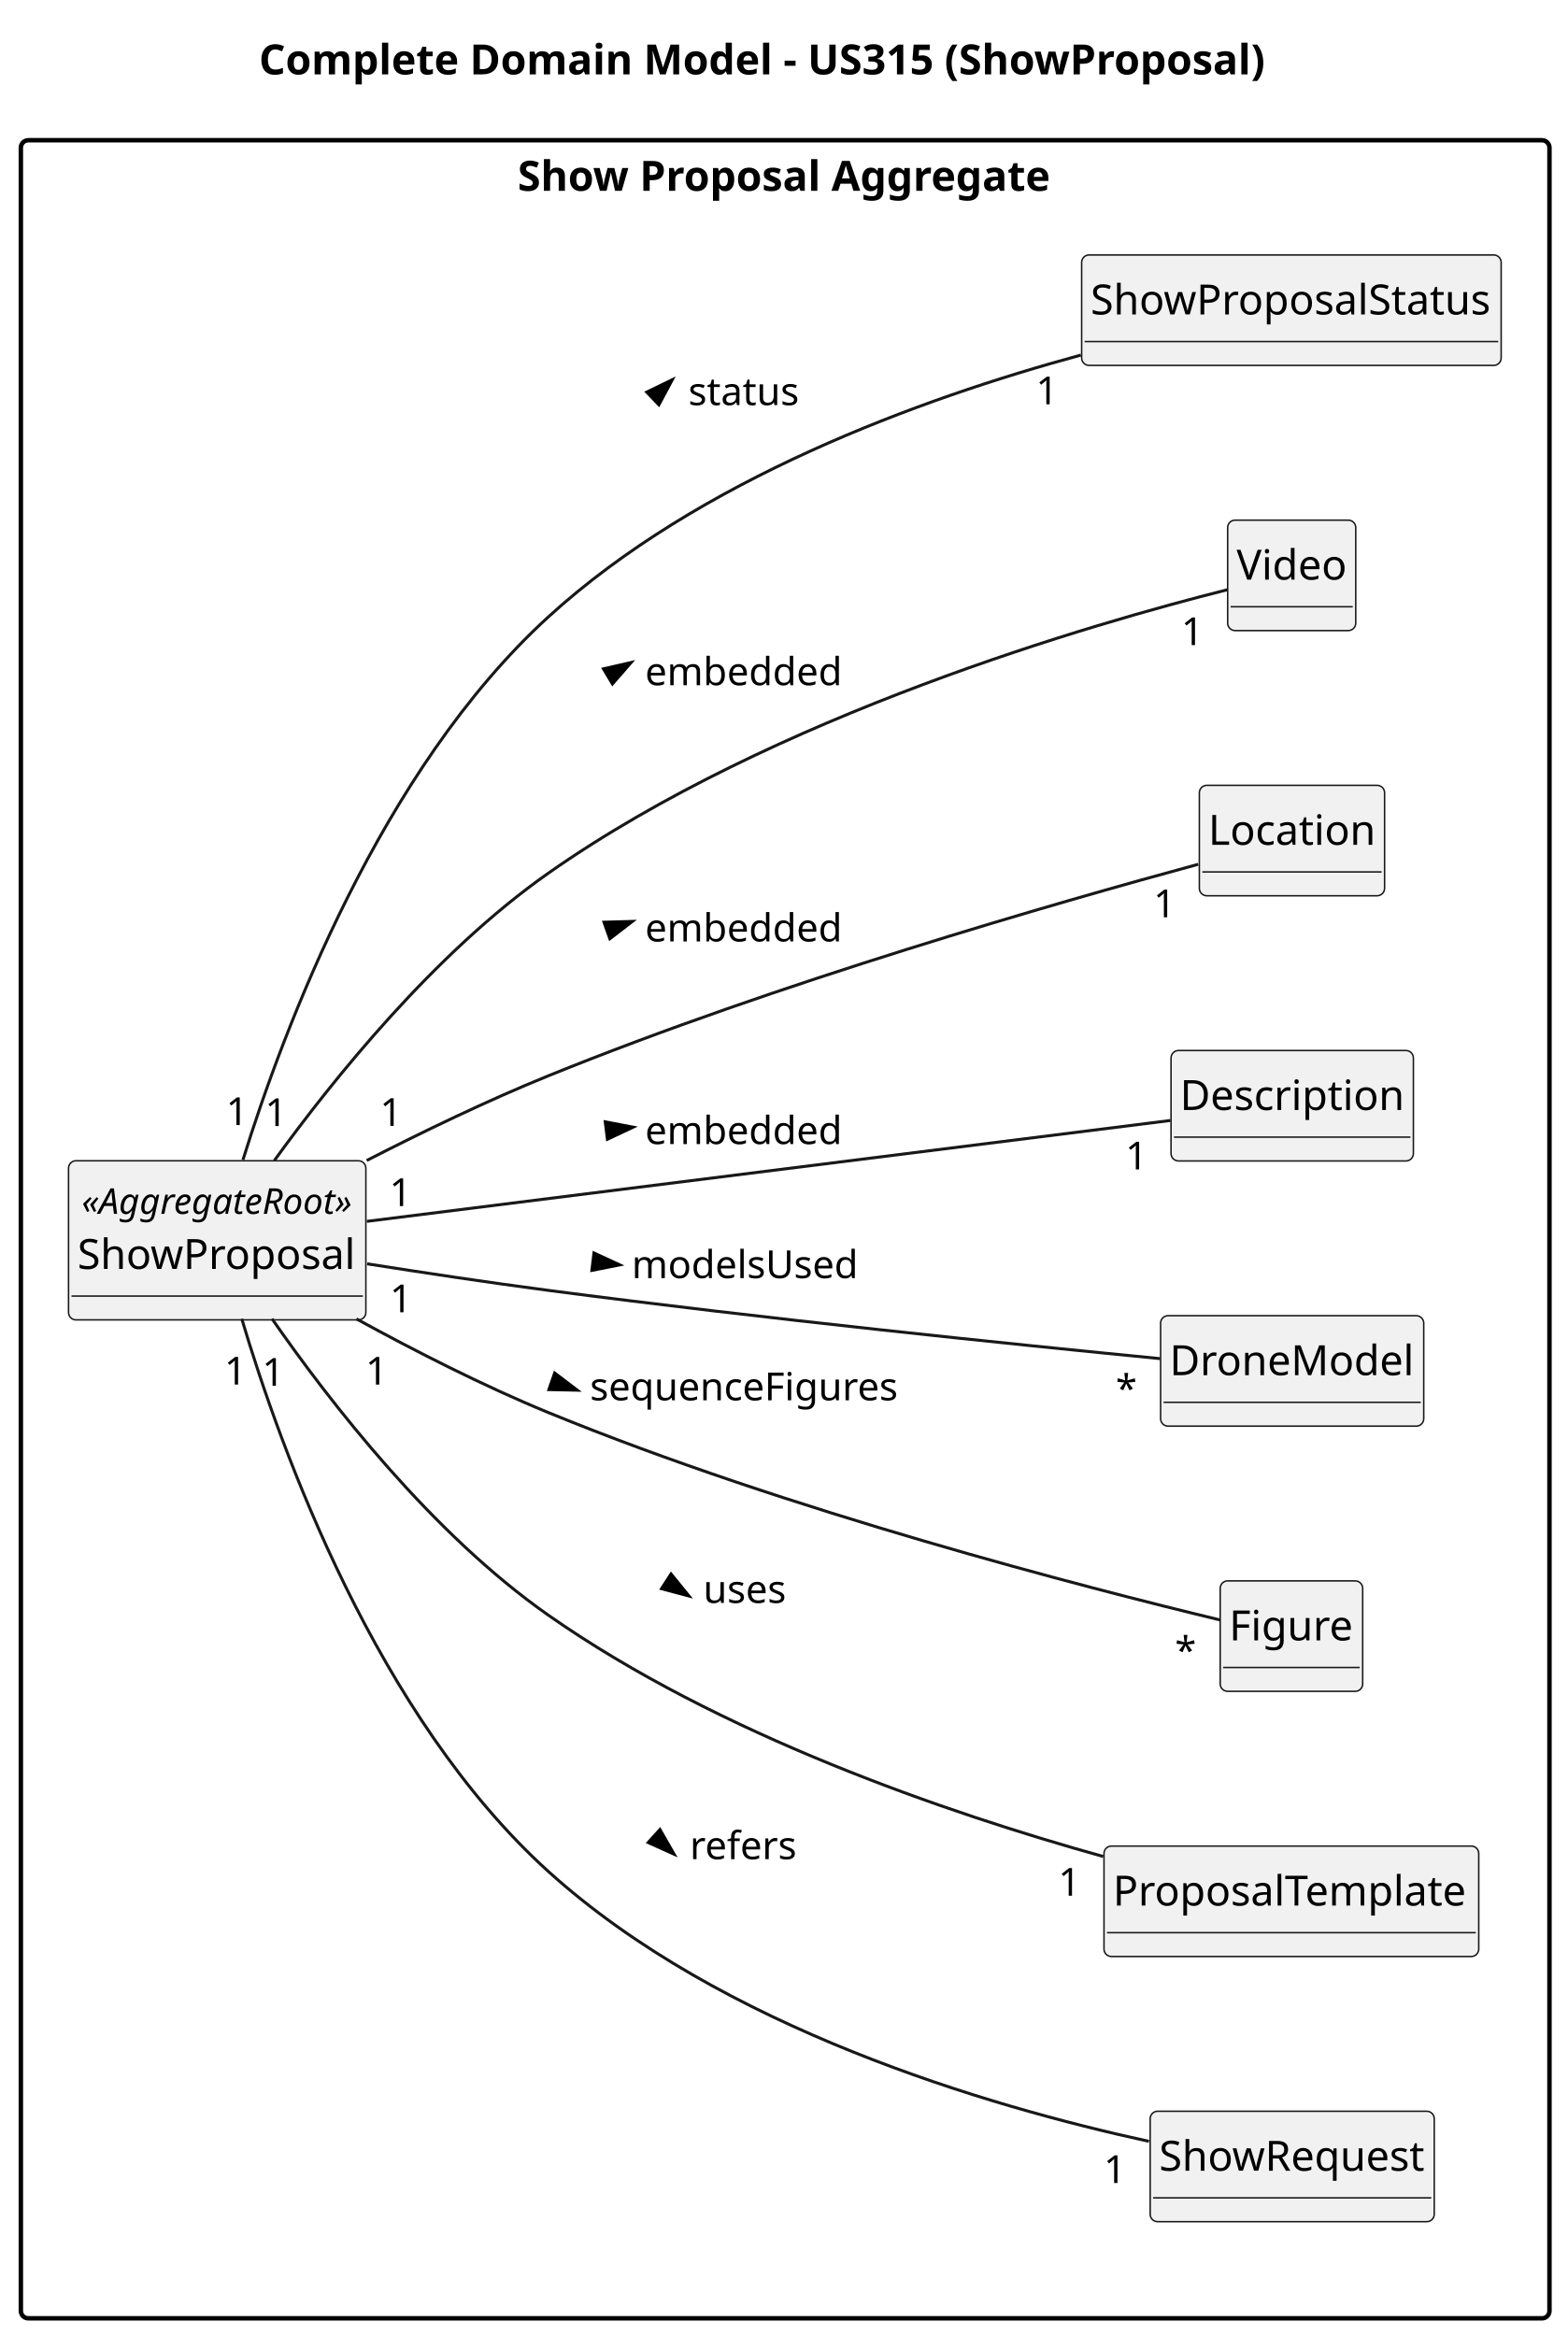
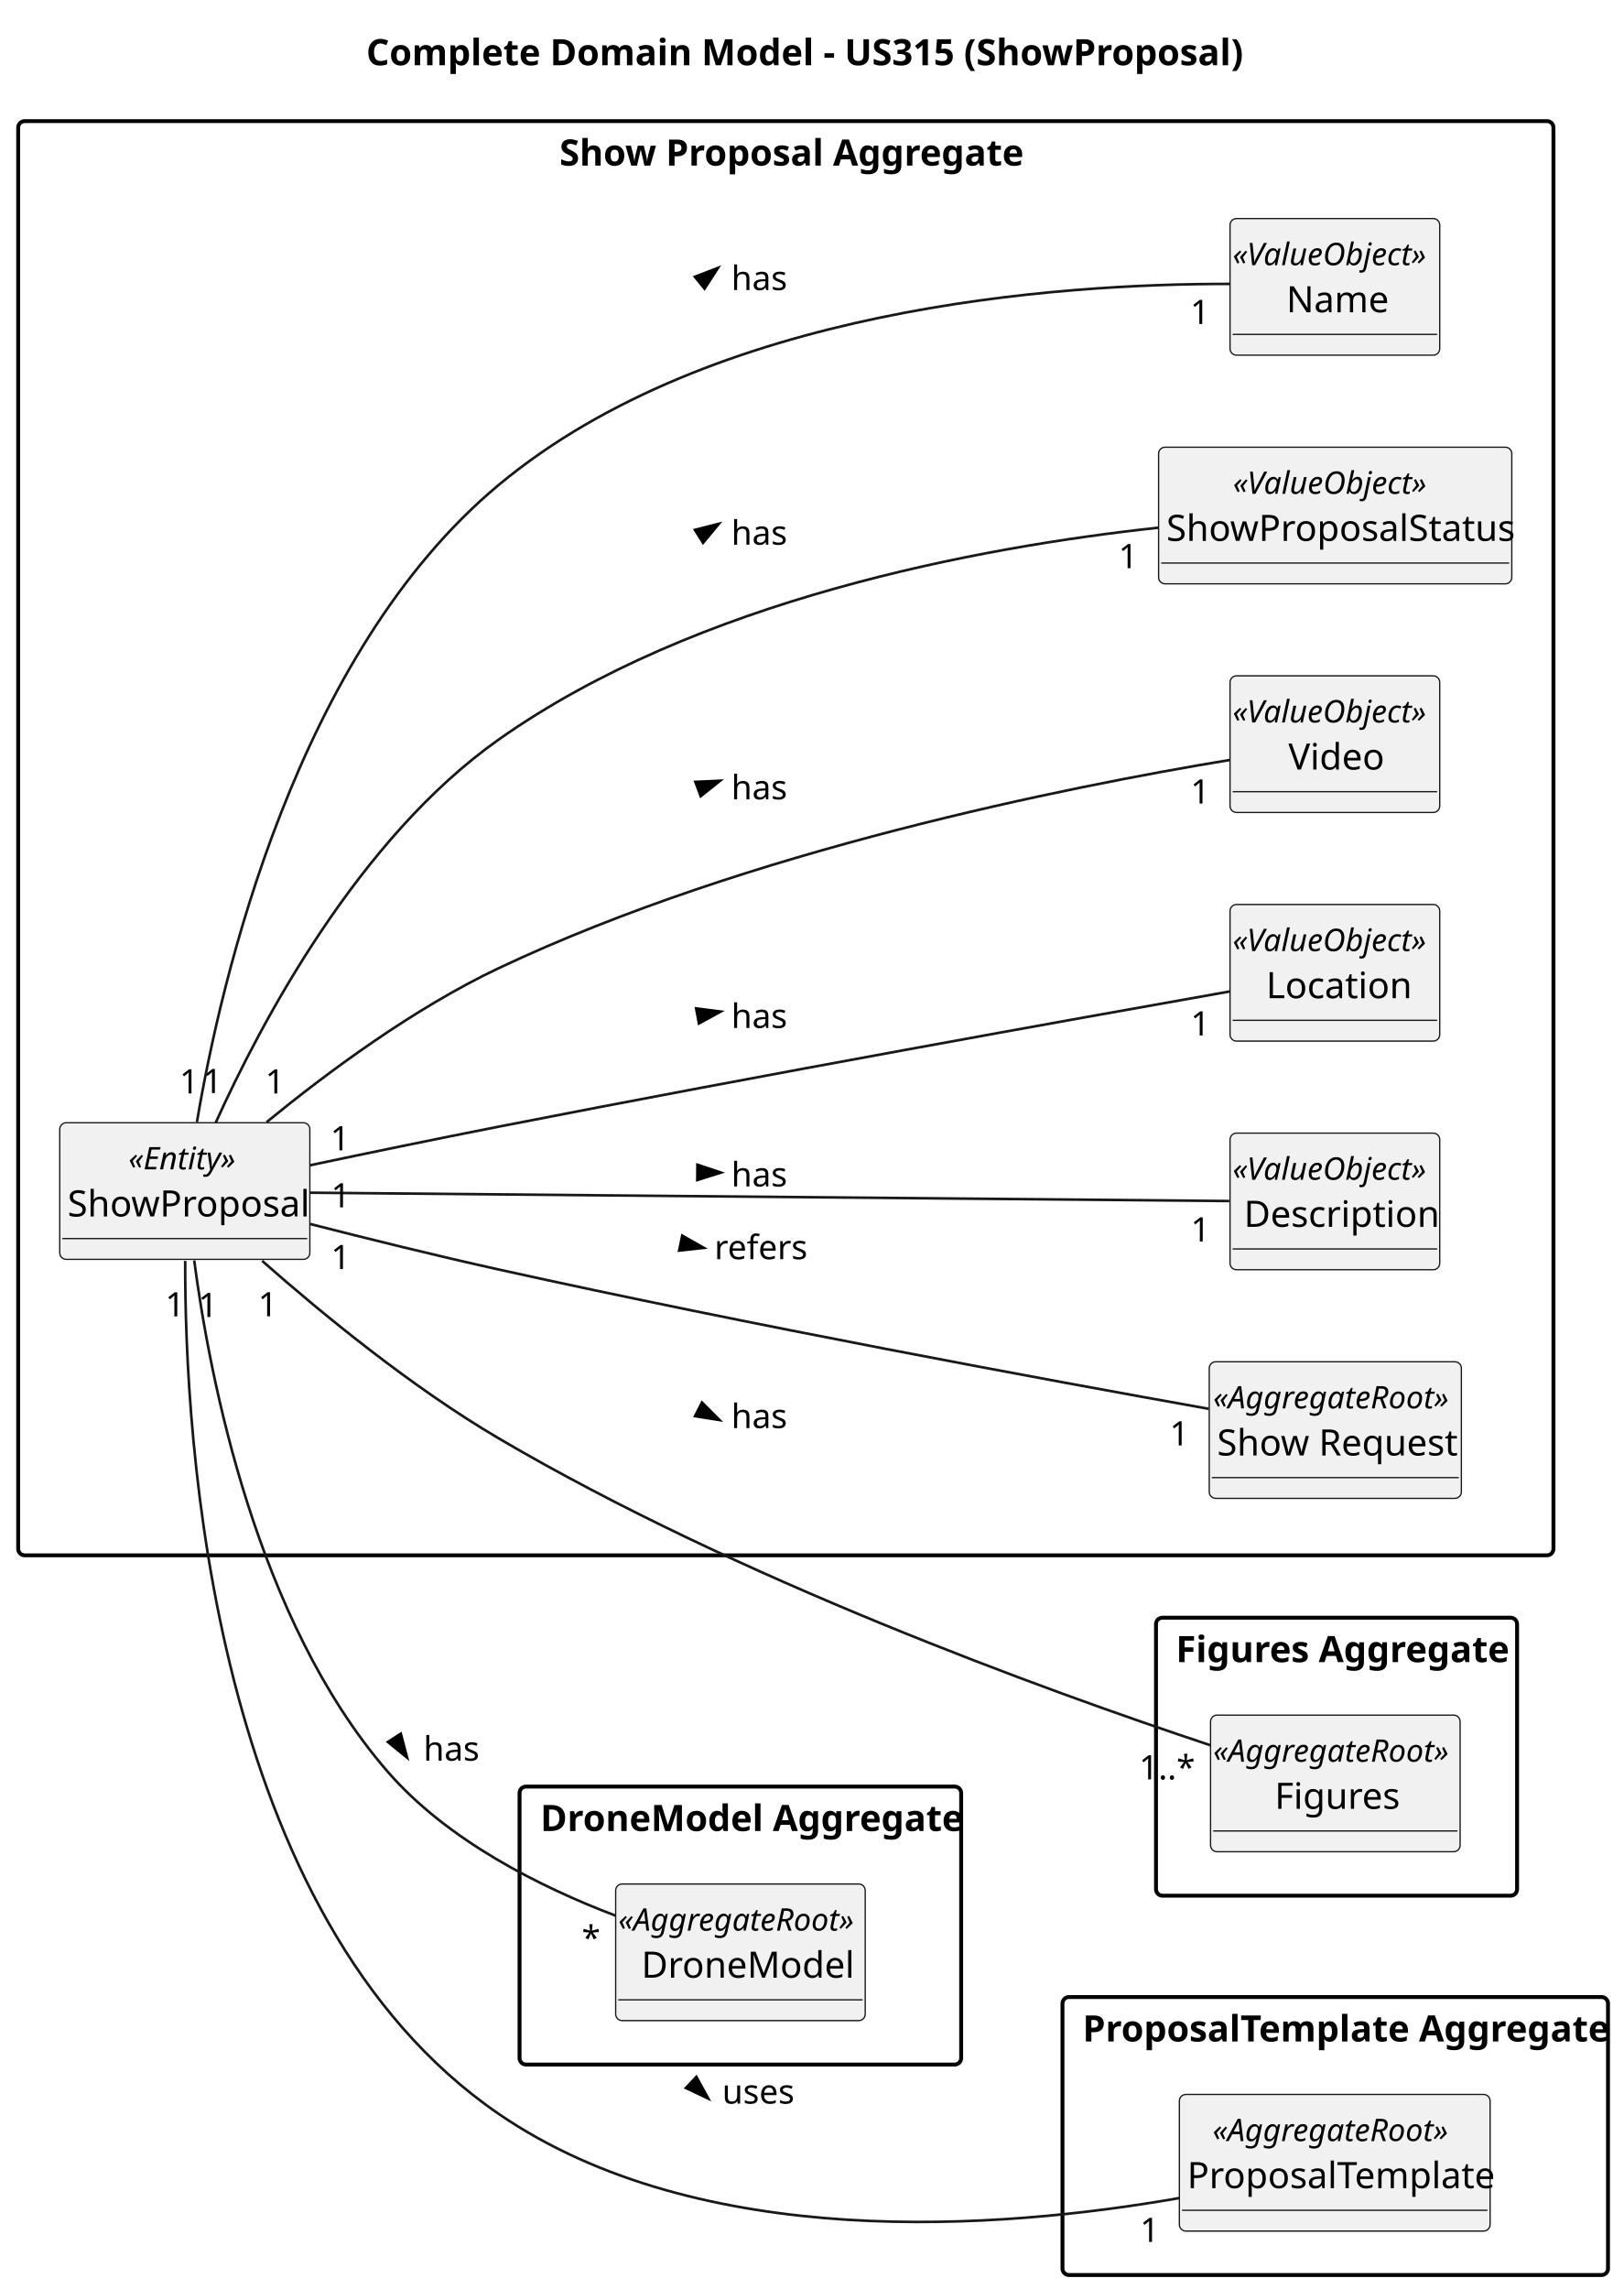
- <svg xmlns="http://www.w3.org/2000/svg" contentStyleType="text/css" height="784px" preserveAspectRatio="none" style="width:526px;height:784px;background:#FFFFFF;" version="1.1" viewBox="0 0 526 784" width="526px" zoomAndPan="magnify">
+ <svg xmlns="http://www.w3.org/2000/svg" contentStyleType="text/css" height="881px" preserveAspectRatio="none" style="width:625px;height:881px;background:#FFFFFF;" version="1.1" viewBox="0 0 625 881" width="625px" zoomAndPan="magnify">
  <defs />
  <g>
-     <text fill="#000000" font-family="sans-serif" font-size="14" font-weight="bold" lengthAdjust="spacing" textLength="338.169" x="86.916" y="24.966">Complete Domain Model - US315 (ShowProposal)</text>
+     <text fill="#000000" font-family="sans-serif" font-size="14" font-weight="bold" lengthAdjust="spacing" textLength="329.041" x="140.98" y="25.107">Complete Domain Model - US315 (ShowProposal)</text>
    <g id="cluster_Show Proposal Aggregate">
-       <rect fill="none" height="731" rx="2.5" ry="2.5" style="stroke:#000000;stroke-width:1.5;" width="513" x="7" y="47.068" />
-       <text fill="#000000" font-family="sans-serif" font-size="14" font-weight="bold" lengthAdjust="spacing" textLength="179.549" x="173.725" y="64.034">Show Proposal Aggregate</text>
+       <rect fill="none" height="552" rx="2.5" ry="2.5" style="stroke:#000000;stroke-width:1.5;" width="591" x="7" y="46.621" />
+       <text fill="#000000" font-family="sans-serif" font-size="14" font-weight="bold" lengthAdjust="spacing" textLength="174.248" x="215.376" y="63.728">Show Proposal Aggregate</text>
+     </g>
+     <g id="cluster_Figures Aggregate">
+       <rect fill="none" height="107" rx="2.5" ry="2.5" style="stroke:#000000;stroke-width:1.5;" width="139" x="445" y="622.621" />
+       <text fill="#000000" font-family="sans-serif" font-size="14" font-weight="bold" lengthAdjust="spacing" textLength="123.689" x="452.655" y="639.729">Figures Aggregate</text>
+     </g>
+     <g id="cluster_DroneModel Aggregate">
+       <rect fill="none" height="107" rx="2.5" ry="2.5" style="stroke:#000000;stroke-width:1.5;" width="170" x="200" y="687.621" />
+       <text fill="#000000" font-family="sans-serif" font-size="14" font-weight="bold" lengthAdjust="spacing" textLength="154.014" x="207.993" y="704.729">DroneModel Aggregate</text>
+     </g>
+     <g id="cluster_ProposalTemplate Aggregate">
+       <rect fill="none" height="107" rx="2.5" ry="2.5" style="stroke:#000000;stroke-width:1.5;" width="210" x="409" y="768.621" />
+       <text fill="#000000" font-family="sans-serif" font-size="14" font-weight="bold" lengthAdjust="spacing" textLength="194.489" x="416.755" y="785.729">ProposalTemplate Aggregate</text>
    </g>
    <g id="elem_ShowProposal">
-       <rect codeLine="14" fill="#F1F1F1" height="53.412" id="ShowProposal" rx="2.5" ry="2.5" style="stroke:#181818;stroke-width:0.5;" width="99.786" x="23" y="389.568" />
-       <text fill="#000000" font-family="sans-serif" font-size="12" font-style="italic" lengthAdjust="spacing" textLength="90.961" x="27.413" y="407.396">«AggregateRoot»</text>
-       <text fill="#000000" font-family="sans-serif" font-size="14" lengthAdjust="spacing" textLength="93.786" x="26" y="425.878">ShowProposal</text>
-       <line style="stroke:#181818;stroke-width:0.5;" x1="24" x2="121.786" y1="434.98" y2="434.98" />
+       <rect codeLine="14" fill="#F1F1F1" height="52.582" id="ShowProposal" rx="2.5" ry="2.5" style="stroke:#181818;stroke-width:0.5;" width="96.275" x="23" y="432.121" />
+       <text fill="#000000" font-family="sans-serif" font-size="12" font-style="italic" lengthAdjust="spacing" textLength="43.359" x="49.458" y="450.07">«Entity»</text>
+       <text fill="#000000" font-family="sans-serif" font-size="14" lengthAdjust="spacing" textLength="90.275" x="26" y="468.19">ShowProposal</text>
+       <line style="stroke:#181818;stroke-width:0.5;" x1="24" x2="118.275" y1="476.703" y2="476.703" />
    </g>
-     <g id="elem_ShowRequest">
-       <rect codeLine="17" fill="#F1F1F1" height="37.068" id="ShowRequest" rx="2.5" ry="2.5" style="stroke:#181818;stroke-width:0.5;" width="95.334" x="386" y="708.568" />
-       <text fill="#000000" font-family="sans-serif" font-size="14" lengthAdjust="spacing" textLength="89.334" x="389" y="728.534">ShowRequest</text>
-       <line style="stroke:#181818;stroke-width:0.5;" x1="387" x2="480.334" y1="737.636" y2="737.636" />
+     <g id="elem_Show Request">
+       <rect codeLine="16" fill="#F1F1F1" height="52.582" id="Show Request" rx="2.5" ry="2.5" style="stroke:#181818;stroke-width:0.5;" width="97.055" x="465.5" y="524.121" />
+       <text fill="#000000" font-family="sans-serif" font-size="12" font-style="italic" lengthAdjust="spacing" textLength="94.072" x="466.991" y="542.07">«AggregateRoot»</text>
+       <text fill="#000000" font-family="sans-serif" font-size="14" lengthAdjust="spacing" textLength="91.055" x="468.5" y="560.189">Show Request</text>
+       <line style="stroke:#181818;stroke-width:0.5;" x1="466.5" x2="561.555" y1="568.703" y2="568.703" />
+     </g>
+     <g id="elem_Description">
+       <rect codeLine="17" fill="#F1F1F1" height="52.582" id="Description" rx="2.5" ry="2.5" style="stroke:#181818;stroke-width:0.5;" width="80.721" x="473.5" y="436.121" />
+       <text fill="#000000" font-family="sans-serif" font-size="12" font-style="italic" lengthAdjust="spacing" textLength="78.721" x="474.5" y="454.07">«ValueObject»</text>
+       <text fill="#000000" font-family="sans-serif" font-size="14" lengthAdjust="spacing" textLength="70.027" x="478.847" y="472.19">Description</text>
+       <line style="stroke:#181818;stroke-width:0.5;" x1="474.5" x2="553.221" y1="480.703" y2="480.703" />
+     </g>
+     <g id="elem_Location">
+       <rect codeLine="18" fill="#F1F1F1" height="52.582" id="Location" rx="2.5" ry="2.5" style="stroke:#181818;stroke-width:0.5;" width="80.721" x="473.5" y="348.121" />
+       <text fill="#000000" font-family="sans-serif" font-size="12" font-style="italic" lengthAdjust="spacing" textLength="78.721" x="474.5" y="366.07">«ValueObject»</text>
+       <text fill="#000000" font-family="sans-serif" font-size="14" lengthAdjust="spacing" textLength="52.931" x="487.395" y="384.19">Location</text>
+       <line style="stroke:#181818;stroke-width:0.5;" x1="474.5" x2="553.221" y1="392.703" y2="392.703" />
+     </g>
+     <g id="elem_Video">
+       <rect codeLine="19" fill="#F1F1F1" height="52.582" id="Video" rx="2.5" ry="2.5" style="stroke:#181818;stroke-width:0.5;" width="80.721" x="473.5" y="260.121" />
+       <text fill="#000000" font-family="sans-serif" font-size="12" font-style="italic" lengthAdjust="spacing" textLength="78.721" x="474.5" y="278.07">«ValueObject»</text>
+       <text fill="#000000" font-family="sans-serif" font-size="14" lengthAdjust="spacing" textLength="35.807" x="495.957" y="296.19">Video</text>
+       <line style="stroke:#181818;stroke-width:0.5;" x1="474.5" x2="553.221" y1="304.703" y2="304.703" />
+     </g>
+     <g id="elem_ShowProposalStatus">
+       <rect codeLine="20" fill="#F1F1F1" height="52.582" id="ShowProposalStatus" rx="2.5" ry="2.5" style="stroke:#181818;stroke-width:0.5;" width="135.965" x="446" y="172.121" />
+       <text fill="#000000" font-family="sans-serif" font-size="12" font-style="italic" lengthAdjust="spacing" textLength="78.721" x="474.622" y="190.07">«ValueObject»</text>
+       <text fill="#000000" font-family="sans-serif" font-size="14" lengthAdjust="spacing" textLength="129.965" x="449" y="208.19">ShowProposalStatus</text>
+       <line style="stroke:#181818;stroke-width:0.5;" x1="447" x2="580.965" y1="216.703" y2="216.703" />
+     </g>
+     <g id="elem_Name">
+       <rect codeLine="21" fill="#F1F1F1" height="52.582" id="Name" rx="2.5" ry="2.5" style="stroke:#181818;stroke-width:0.5;" width="80.721" x="473.5" y="84.121" />
+       <text fill="#000000" font-family="sans-serif" font-size="12" font-style="italic" lengthAdjust="spacing" textLength="78.721" x="474.5" y="102.07">«ValueObject»</text>
+       <text fill="#000000" font-family="sans-serif" font-size="14" lengthAdjust="spacing" textLength="37.345" x="495.188" y="120.189">Name</text>
+       <line style="stroke:#181818;stroke-width:0.5;" x1="474.5" x2="553.221" y1="128.703" y2="128.703" />
+     </g>
+     <g id="elem_Figures">
+       <rect codeLine="26" fill="#F1F1F1" height="52.582" id="Figures" rx="2.5" ry="2.5" style="stroke:#181818;stroke-width:0.5;" width="96.072" x="466" y="660.121" />
+       <text fill="#000000" font-family="sans-serif" font-size="12" font-style="italic" lengthAdjust="spacing" textLength="94.072" x="467" y="678.07">«AggregateRoot»</text>
+       <text fill="#000000" font-family="sans-serif" font-size="14" lengthAdjust="spacing" textLength="46.683" x="490.695" y="696.189">Figures</text>
+       <line style="stroke:#181818;stroke-width:0.5;" x1="467" x2="561.072" y1="704.703" y2="704.703" />
+     </g>
+     <g id="elem_DroneModel">
+       <rect codeLine="32" fill="#F1F1F1" height="52.582" id="DroneModel" rx="2.5" ry="2.5" style="stroke:#181818;stroke-width:0.5;" width="96.072" x="237" y="725.121" />
+       <text fill="#000000" font-family="sans-serif" font-size="12" font-style="italic" lengthAdjust="spacing" textLength="94.072" x="238" y="743.07">«AggregateRoot»</text>
+       <text fill="#000000" font-family="sans-serif" font-size="14" lengthAdjust="spacing" textLength="76.262" x="246.905" y="761.189">DroneModel</text>
+       <line style="stroke:#181818;stroke-width:0.5;" x1="238" x2="332.072" y1="769.703" y2="769.703" />
    </g>
    <g id="elem_ProposalTemplate">
-       <rect codeLine="18" fill="#F1F1F1" height="37.068" id="ProposalTemplate" rx="2.5" ry="2.5" style="stroke:#181818;stroke-width:0.5;" width="125.77" x="370.5" y="619.568" />
-       <text fill="#000000" font-family="sans-serif" font-size="14" lengthAdjust="spacing" textLength="119.77" x="373.5" y="639.534">ProposalTemplate</text>
-       <line style="stroke:#181818;stroke-width:0.5;" x1="371.5" x2="495.27" y1="648.636" y2="648.636" />
+       <rect codeLine="38" fill="#F1F1F1" height="52.582" id="ProposalTemplate" rx="2.5" ry="2.5" style="stroke:#181818;stroke-width:0.5;" width="119.613" x="454" y="806.121" />
+       <text fill="#000000" font-family="sans-serif" font-size="12" font-style="italic" lengthAdjust="spacing" textLength="94.072" x="466.771" y="824.07">«AggregateRoot»</text>
+       <text fill="#000000" font-family="sans-serif" font-size="14" lengthAdjust="spacing" textLength="113.613" x="457" y="842.189">ProposalTemplate</text>
+       <line style="stroke:#181818;stroke-width:0.5;" x1="455" x2="572.613" y1="850.703" y2="850.703" />
    </g>
-     <g id="elem_Figure">
-       <rect codeLine="19" fill="#F1F1F1" height="37.068" id="Figure" rx="2.5" ry="2.5" style="stroke:#181818;stroke-width:0.5;" width="47.818" x="409.5" y="530.568" />
-       <text fill="#000000" font-family="sans-serif" font-size="14" lengthAdjust="spacing" textLength="41.818" x="412.5" y="550.534">Figure</text>
-       <line style="stroke:#181818;stroke-width:0.5;" x1="410.5" x2="456.318" y1="559.636" y2="559.636" />
-     </g>
-     <g id="elem_DroneModel">
-       <rect codeLine="20" fill="#F1F1F1" height="37.068" id="DroneModel" rx="2.5" ry="2.5" style="stroke:#181818;stroke-width:0.5;" width="88.306" x="389.5" y="441.568" />
-       <text fill="#000000" font-family="sans-serif" font-size="14" lengthAdjust="spacing" textLength="82.306" x="392.5" y="461.534">DroneModel</text>
-       <line style="stroke:#181818;stroke-width:0.5;" x1="390.5" x2="476.806" y1="470.636" y2="470.636" />
-     </g>
-     <g id="elem_Description">
-       <rect codeLine="21" fill="#F1F1F1" height="37.068" id="Description" rx="2.5" ry="2.5" style="stroke:#181818;stroke-width:0.5;" width="81.334" x="393" y="352.568" />
-       <text fill="#000000" font-family="sans-serif" font-size="14" lengthAdjust="spacing" textLength="75.334" x="396" y="372.534">Description</text>
-       <line style="stroke:#181818;stroke-width:0.5;" x1="394" x2="473.334" y1="381.636" y2="381.636" />
-     </g>
-     <g id="elem_Location">
-       <rect codeLine="22" fill="#F1F1F1" height="37.068" id="Location" rx="2.5" ry="2.5" style="stroke:#181818;stroke-width:0.5;" width="62.168" x="402.5" y="263.568" />
-       <text fill="#000000" font-family="sans-serif" font-size="14" lengthAdjust="spacing" textLength="56.168" x="405.5" y="283.534">Location</text>
-       <line style="stroke:#181818;stroke-width:0.5;" x1="403.5" x2="463.668" y1="292.636" y2="292.636" />
-     </g>
-     <g id="elem_Video">
-       <rect codeLine="23" fill="#F1F1F1" height="37.068" id="Video" rx="2.5" ry="2.5" style="stroke:#181818;stroke-width:0.5;" width="42.988" x="412" y="174.568" />
-       <text fill="#000000" font-family="sans-serif" font-size="14" lengthAdjust="spacing" textLength="36.988" x="415" y="194.534">Video</text>
-       <line style="stroke:#181818;stroke-width:0.5;" x1="413" x2="453.988" y1="203.636" y2="203.636" />
-     </g>
-     <g id="elem_ShowProposalStatus">
-       <rect codeLine="24" fill="#F1F1F1" height="37.068" id="ShowProposalStatus" rx="2.5" ry="2.5" style="stroke:#181818;stroke-width:0.5;" width="140.792" x="363" y="85.568" />
-       <text fill="#000000" font-family="sans-serif" font-size="14" lengthAdjust="spacing" textLength="134.792" x="366" y="105.534">ShowProposalStatus</text>
-       <line style="stroke:#181818;stroke-width:0.5;" x1="364" x2="502.791" y1="114.636" y2="114.636" />
-     </g>
-     <g id="link_ShowProposal_ShowRequest">
-       <path codeLine="27" d="M81.14,442.628 C94.32,486.898 126.51,576.038 184,628.068 C242.02,680.578 331.32,706.858 385.59,718.678 " fill="none" id="ShowProposal-ShowRequest" style="stroke:#181818;stroke-width:1.0;" />
-       <polygon fill="#000000" points="226.204,622.279,221.477,614.027,217.529,618.381,226.204,622.279" style="stroke:#000000;stroke-width:1.0;" />
-       <text fill="#000000" font-family="sans-serif" font-size="13" lengthAdjust="spacing" textLength="36.101" x="231.5" y="623.965">refers</text>
-       <text fill="#000000" font-family="sans-serif" font-size="13" lengthAdjust="spacing" textLength="7.436" x="75.288" y="464.666">1</text>
-       <text fill="#000000" font-family="sans-serif" font-size="13" lengthAdjust="spacing" textLength="7.436" x="370.405" y="732.643">1</text>
+     <g id="link_ShowProposal_Show Request">
+       <path codeLine="42" d="M119.17,471.041 C141.22,476.691 167.89,483.281 192,488.621 C288.56,510.001 402.39,531.001 465.25,542.231 " fill="none" id="ShowProposal-Show Request" style="stroke:#181818;stroke-width:1.0;" />
+       <polygon fill="#000000" points="270.897,480.274,262.63,475.573,261.446,481.33,270.897,480.274" style="stroke:#000000;stroke-width:1.0;" />
+       <text fill="#000000" font-family="sans-serif" font-size="13" lengthAdjust="spacing" textLength="33.23" x="275" y="484.649">refers</text>
+       <text fill="#000000" font-family="sans-serif" font-size="13" lengthAdjust="spacing" textLength="7.23" x="127.401" y="488.46">1</text>
+       <text fill="#000000" font-family="sans-serif" font-size="13" lengthAdjust="spacing" textLength="7.23" x="450.263" y="556.331">1</text>
    </g>
    <g id="link_ShowProposal_ProposalTemplate">
-       <path codeLine="28" d="M91.29,442.608 C110.82,470.728 144.99,514.748 184,542.068 C241.21,582.128 317.38,608.328 370.25,623.078 " fill="none" id="ShowProposal-ProposalTemplate" style="stroke:#181818;stroke-width:1.0;" />
-       <polygon fill="#000000" points="231.198,535.637,225.2,528.256,222.007,533.191,231.198,535.637" style="stroke:#000000;stroke-width:1.0;" />
-       <text fill="#000000" font-family="sans-serif" font-size="13" lengthAdjust="spacing" textLength="27.82" x="236" y="537.965">uses</text>
-       <text fill="#000000" font-family="sans-serif" font-size="13" lengthAdjust="spacing" textLength="7.436" x="87.974" y="465.082">1</text>
-       <text fill="#000000" font-family="sans-serif" font-size="13" lengthAdjust="spacing" textLength="7.436" x="355.156" y="636.223">1</text>
-     </g>
-     <g id="link_ShowProposal_Figure">
-       <path codeLine="29" d="M119.62,442.648 C139.05,453.298 162.23,465.138 184,474.068 C264.47,507.068 364.85,532.938 409.38,543.668 " fill="none" id="ShowProposal-Figure" style="stroke:#181818;stroke-width:1.0;" />
-       <polygon fill="#000000" points="193.721,466.567,186.148,460.814,184.213,466.364,193.721,466.567" style="stroke:#000000;stroke-width:1.0;" />
-       <text fill="#000000" font-family="sans-serif" font-size="13" lengthAdjust="spacing" textLength="103.584" x="198" y="469.965">sequenceFigures</text>
-       <text fill="#000000" font-family="sans-serif" font-size="13" lengthAdjust="spacing" textLength="7.436" x="122.667" y="464.691">1</text>
-       <text fill="#000000" font-family="sans-serif" font-size="13" lengthAdjust="spacing" textLength="7.163" x="394.317" y="558.569">*</text>
+       <path codeLine="43" d="M71.29,485.291 C71.1,554.171 81.42,737.901 192,813.621 C269.84,866.931 384.8,858.131 453.95,846.001 " fill="none" id="ShowProposal-ProposalTemplate" style="stroke:#181818;stroke-width:1.0;" />
+       <polygon fill="#000000" points="272.638,807.696,268.072,799.353,264.041,803.63,272.638,807.696" style="stroke:#000000;stroke-width:1.0;" />
+       <text fill="#000000" font-family="sans-serif" font-size="13" lengthAdjust="spacing" textLength="27.46" x="278" y="809.649">uses</text>
+       <text fill="#000000" font-family="sans-serif" font-size="13" lengthAdjust="spacing" textLength="7.23" x="63.623" y="506.646">1</text>
+       <text fill="#000000" font-family="sans-serif" font-size="13" lengthAdjust="spacing" textLength="7.23" x="438.847" y="862.878">1</text>
    </g>
    <g id="link_ShowProposal_DroneModel">
-       <path codeLine="30" d="M123.21,424.158 C142.18,427.148 164.07,430.448 184,433.068 C255.85,442.518 339.71,451.128 389.33,455.978 " fill="none" id="ShowProposal-DroneModel" style="stroke:#181818;stroke-width:1.0;" />
-       <polygon fill="#000000" points="207.965,424.514,199.332,420.522,198.635,426.359,207.965,424.514" style="stroke:#000000;stroke-width:1.0;" />
-       <text fill="#000000" font-family="sans-serif" font-size="13" lengthAdjust="spacing" textLength="75.985" x="212" y="428.965">modelsUsed</text>
-       <text fill="#000000" font-family="sans-serif" font-size="13" lengthAdjust="spacing" textLength="7.436" x="130.809" y="440.409">1</text>
-       <text fill="#000000" font-family="sans-serif" font-size="13" lengthAdjust="spacing" textLength="7.163" x="374.423" y="470.658">*</text>
+       <path codeLine="44" d="M74.76,485.131 C80.73,530.401 98.66,623.351 149,681.621 C172.13,708.391 208.03,726.321 237,737.321 " fill="none" id="ShowProposal-DroneModel" style="stroke:#181818;stroke-width:1.0;" />
+       <polygon fill="#000000" points="156.705,676.472,154.283,667.275,149.34,670.455,156.705,676.472" style="stroke:#000000;stroke-width:1.0;" />
+       <text fill="#000000" font-family="sans-serif" font-size="13" lengthAdjust="spacing" textLength="20.96" x="163" y="677.649">has</text>
+       <text fill="#000000" font-family="sans-serif" font-size="13" lengthAdjust="spacing" textLength="7.23" x="76.343" y="506.895">1</text>
+       <text fill="#000000" font-family="sans-serif" font-size="13" lengthAdjust="spacing" textLength="5.059" x="223.951" y="750.481">*</text>
    </g>
    <g id="link_ShowProposal_Description">
-       <path codeLine="32" d="M123.1,409.908 C194.82,400.898 326.85,384.328 392.82,376.048 " fill="none" id="ShowProposal-Description" style="stroke:#181818;stroke-width:1.0;" />
-       <polygon fill="#000000" points="212.461,378.298,203.12,376.509,203.852,382.341,212.461,378.298" style="stroke:#000000;stroke-width:1.0;" />
-       <text fill="#000000" font-family="sans-serif" font-size="13" lengthAdjust="spacing" textLength="66.131" x="216.5" y="383.965">embedded</text>
-       <text fill="#000000" font-family="sans-serif" font-size="13" lengthAdjust="spacing" textLength="7.436" x="130.683" y="404.764">1</text>
-       <text fill="#000000" font-family="sans-serif" font-size="13" lengthAdjust="spacing" textLength="7.436" x="377.684" y="392.489">1</text>
+       <path codeLine="45" d="M119.19,459.051 C206.52,459.841 391.81,461.521 473.22,462.261 " fill="none" id="ShowProposal-Description" style="stroke:#181818;stroke-width:1.0;" />
+       <polygon fill="#000000" points="277.5,451.312,268.482,448.291,268.428,454.169,277.5,451.312" style="stroke:#000000;stroke-width:1.0;" />
+       <text fill="#000000" font-family="sans-serif" font-size="13" lengthAdjust="spacing" textLength="20.96" x="281.5" y="456.649">has</text>
+       <text fill="#000000" font-family="sans-serif" font-size="13" lengthAdjust="spacing" textLength="7.23" x="127.424" y="464.704">1</text>
+       <text fill="#000000" font-family="sans-serif" font-size="13" lengthAdjust="spacing" textLength="7.23" x="458.378" y="477.803">1</text>
    </g>
    <g id="link_ShowProposal_Location">
-       <path codeLine="33" d="M123.07,389.478 C141.84,379.858 163.62,369.338 184,361.068 C260.76,329.898 354.76,302.928 402.13,290.068 " fill="none" id="ShowProposal-Location" style="stroke:#181818;stroke-width:1.0;" />
-       <polygon fill="#000000" points="212.21,309.243,202.703,309.51,204.676,315.047,212.21,309.243" style="stroke:#000000;stroke-width:1.0;" />
-       <text fill="#000000" font-family="sans-serif" font-size="13" lengthAdjust="spacing" textLength="66.131" x="216.5" y="315.965">embedded</text>
-       <text fill="#000000" font-family="sans-serif" font-size="13" lengthAdjust="spacing" textLength="7.436" x="127.501" y="377.858">1</text>
-       <text fill="#000000" font-family="sans-serif" font-size="13" lengthAdjust="spacing" textLength="7.436" x="387.097" y="307.854">1</text>
+       <path codeLine="46" d="M119.25,448.511 C141.33,443.851 167.98,438.331 192,433.621 C293.2,413.781 412.75,392.331 473.41,381.591 " fill="none" id="ShowProposal-Location" style="stroke:#181818;stroke-width:1.0;" />
+       <polygon fill="#000000" points="277.413,389.338,267.98,388.13,269.071,393.906,277.413,389.338" style="stroke:#000000;stroke-width:1.0;" />
+       <text fill="#000000" font-family="sans-serif" font-size="13" lengthAdjust="spacing" textLength="20.96" x="281.5" y="395.649">has</text>
+       <text fill="#000000" font-family="sans-serif" font-size="13" lengthAdjust="spacing" textLength="7.23" x="127.171" y="442.744">1</text>
+       <text fill="#000000" font-family="sans-serif" font-size="13" lengthAdjust="spacing" textLength="7.23" x="458.328" y="398.537">1</text>
    </g>
    <g id="link_ShowProposal_Video">
-       <path codeLine="34" d="M92.05,389.528 C111.84,362.158 145.89,319.808 184,293.068 C259.56,240.048 367.35,209.128 411.96,197.908 " fill="none" id="ShowProposal-Video" style="stroke:#181818;stroke-width:1.0;" />
-       <polygon fill="#000000" points="211.789,222.352,202.52,224.478,205.54,229.521,211.789,222.352" style="stroke:#000000;stroke-width:1.0;" />
-       <text fill="#000000" font-family="sans-serif" font-size="13" lengthAdjust="spacing" textLength="66.131" x="216.5" y="229.965">embedded</text>
-       <text fill="#000000" font-family="sans-serif" font-size="13" lengthAdjust="spacing" textLength="7.436" x="88.92" y="377.92">1</text>
-       <text fill="#000000" font-family="sans-serif" font-size="13" lengthAdjust="spacing" textLength="7.436" x="396.43" y="216.5">1</text>
+       <path codeLine="47" d="M102.62,431.901 C125.78,412.941 159.1,388.181 192,372.621 C287.7,327.351 411.14,302.791 473.37,292.511 " fill="none" id="ShowProposal-Video" style="stroke:#181818;stroke-width:1.0;" />
+       <polygon fill="#000000" points="277.18,300.507,267.679,300.939,269.748,306.441,277.18,300.507" style="stroke:#000000;stroke-width:1.0;" />
+       <text fill="#000000" font-family="sans-serif" font-size="13" lengthAdjust="spacing" textLength="20.96" x="281.5" y="307.649">has</text>
+       <text fill="#000000" font-family="sans-serif" font-size="13" lengthAdjust="spacing" textLength="7.23" x="102.118" y="420.867">1</text>
+       <text fill="#000000" font-family="sans-serif" font-size="13" lengthAdjust="spacing" textLength="7.23" x="458.281" y="309.258">1</text>
    </g>
    <g id="link_ShowProposal_ShowProposalStatus">
-       <path codeLine="35" d="M81.54,389.268 C95.12,345.508 127.66,258.468 184,207.068 C234.54,160.958 308.62,133.888 362.74,119.168 " fill="none" id="ShowProposal-ShowProposalStatus" style="stroke:#181818;stroke-width:1.0;" />
-       <polygon fill="#000000" points="225.606,127.457,217.047,131.603,221.119,135.843,225.606,127.457" style="stroke:#000000;stroke-width:1.0;" />
-       <text fill="#000000" font-family="sans-serif" font-size="13" lengthAdjust="spacing" textLength="37.167" x="231" y="135.965">status</text>
-       <text fill="#000000" font-family="sans-serif" font-size="13" lengthAdjust="spacing" textLength="7.436" x="75.848" y="377.596">1</text>
-       <text fill="#000000" font-family="sans-serif" font-size="13" lengthAdjust="spacing" textLength="7.436" x="347.653" y="135.681">1</text>
+       <path codeLine="48" d="M83.03,432.111 C100.42,393.641 137.88,322.801 192,284.621 C268.37,230.741 376.63,210.611 445.84,203.101 " fill="none" id="ShowProposal-ShowProposalStatus" style="stroke:#181818;stroke-width:1.0;" />
+       <polygon fill="#000000" points="276.728,201.598,267.511,203.94,270.648,208.911,276.728,201.598" style="stroke:#000000;stroke-width:1.0;" />
+       <text fill="#000000" font-family="sans-serif" font-size="13" lengthAdjust="spacing" textLength="20.96" x="281.5" y="209.649">has</text>
+       <text fill="#000000" font-family="sans-serif" font-size="13" lengthAdjust="spacing" textLength="7.23" x="78.104" y="420.692">1</text>
+       <text fill="#000000" font-family="sans-serif" font-size="13" lengthAdjust="spacing" textLength="7.23" x="430.57" y="218.671">1</text>
+     </g>
+     <g id="link_ShowProposal_Name">
+       <path codeLine="49" d="M75.8,431.881 C85.06,377.031 114.03,251.481 192,186.621 C274.22,118.221 407.31,109.171 473.29,109.281 " fill="none" id="ShowProposal-Name" style="stroke:#181818;stroke-width:1.0;" />
+       <polygon fill="#000000" points="276.382,103.116,267.507,106.534,271.211,111.098,276.382,103.116" style="stroke:#000000;stroke-width:1.0;" />
+       <text fill="#000000" font-family="sans-serif" font-size="13" lengthAdjust="spacing" textLength="20.96" x="281.5" y="111.649">has</text>
+       <text fill="#000000" font-family="sans-serif" font-size="13" lengthAdjust="spacing" textLength="7.23" x="69.095" y="420.842">1</text>
+       <text fill="#000000" font-family="sans-serif" font-size="13" lengthAdjust="spacing" textLength="7.23" x="458.186" y="124.695">1</text>
+     </g>
+     <g id="link_ShowProposal_Figures">
+       <path codeLine="50" d="M100.9,485.281 C124.22,505.831 158.55,533.971 192,553.621 C283.8,607.561 401.6,650.341 465.91,671.711 " fill="none" id="ShowProposal-Figures" style="stroke:#181818;stroke-width:1.0;" />
+       <polygon fill="#000000" points="276.953,546.541,270.234,539.809,267.561,545.044,276.953,546.541" style="stroke:#000000;stroke-width:1.0;" />
+       <text fill="#000000" font-family="sans-serif" font-size="13" lengthAdjust="spacing" textLength="20.96" x="281.5" y="549.649">has</text>
+       <text fill="#000000" font-family="sans-serif" font-size="13" lengthAdjust="spacing" textLength="7.23" x="99.34" y="506.634">1</text>
+       <text fill="#000000" font-family="sans-serif" font-size="13" lengthAdjust="spacing" textLength="19.513" x="438.484" y="684.85">1..*</text>
    </g>
  </g>
</svg>
